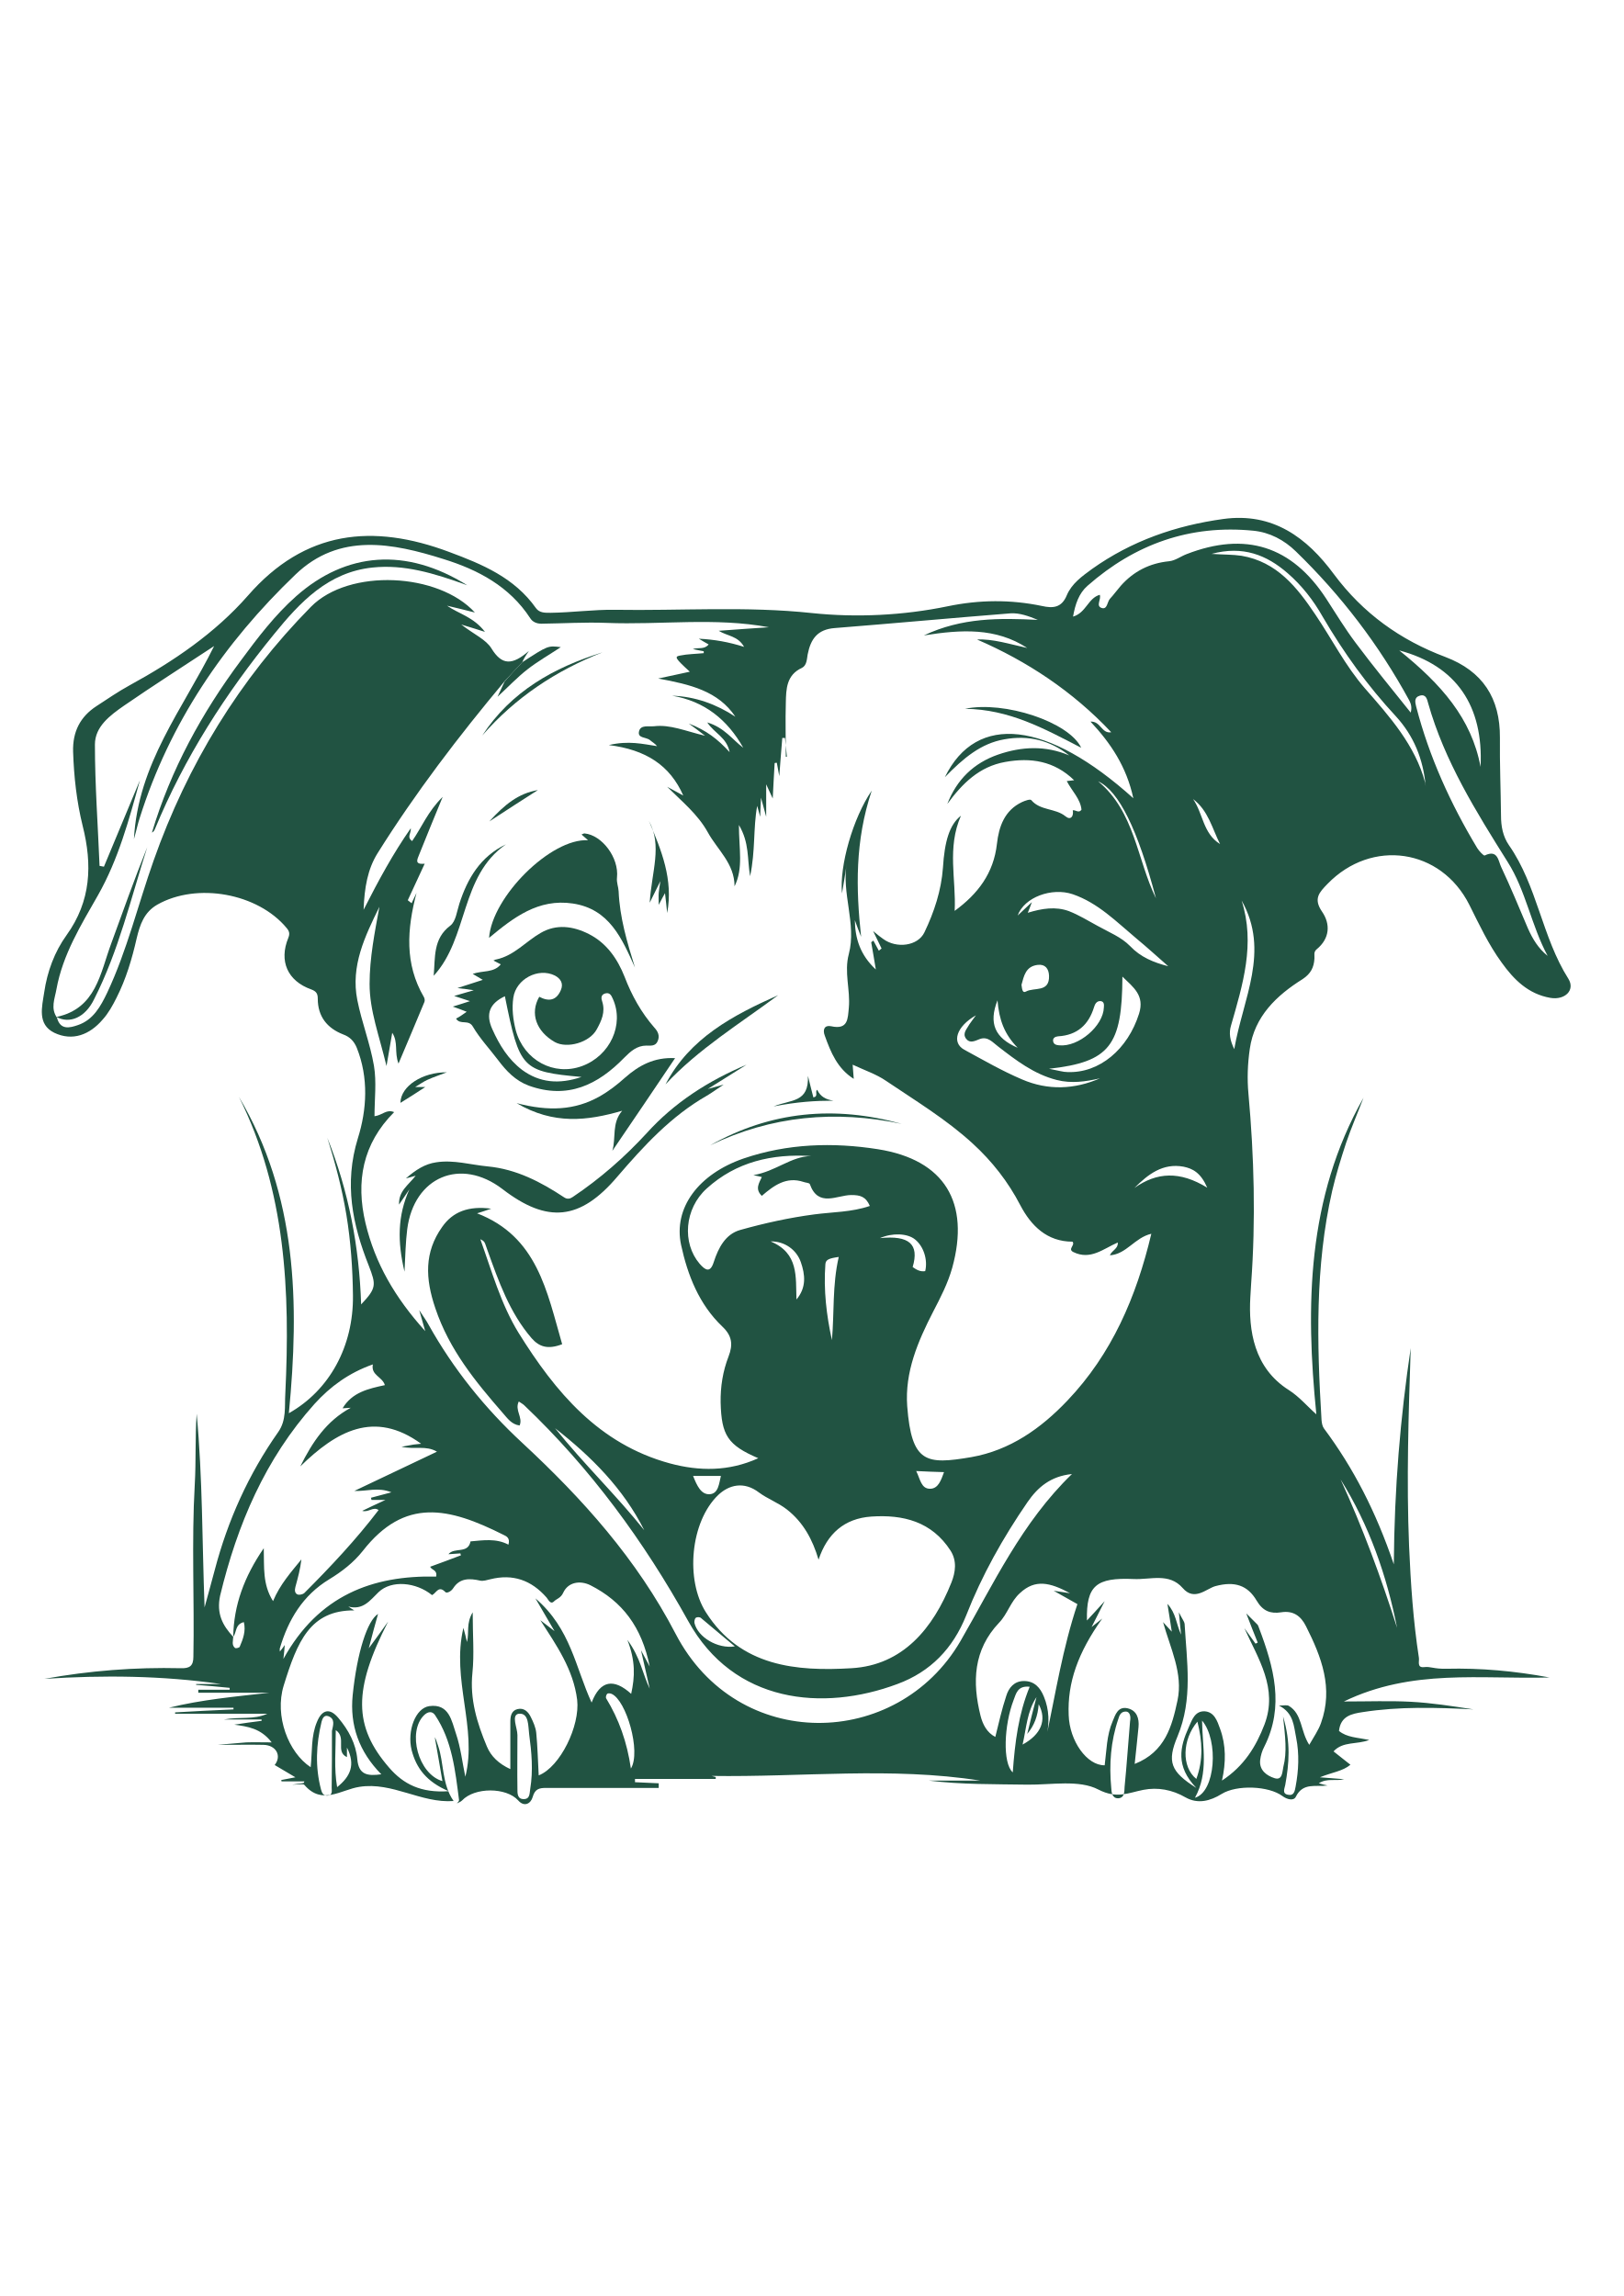
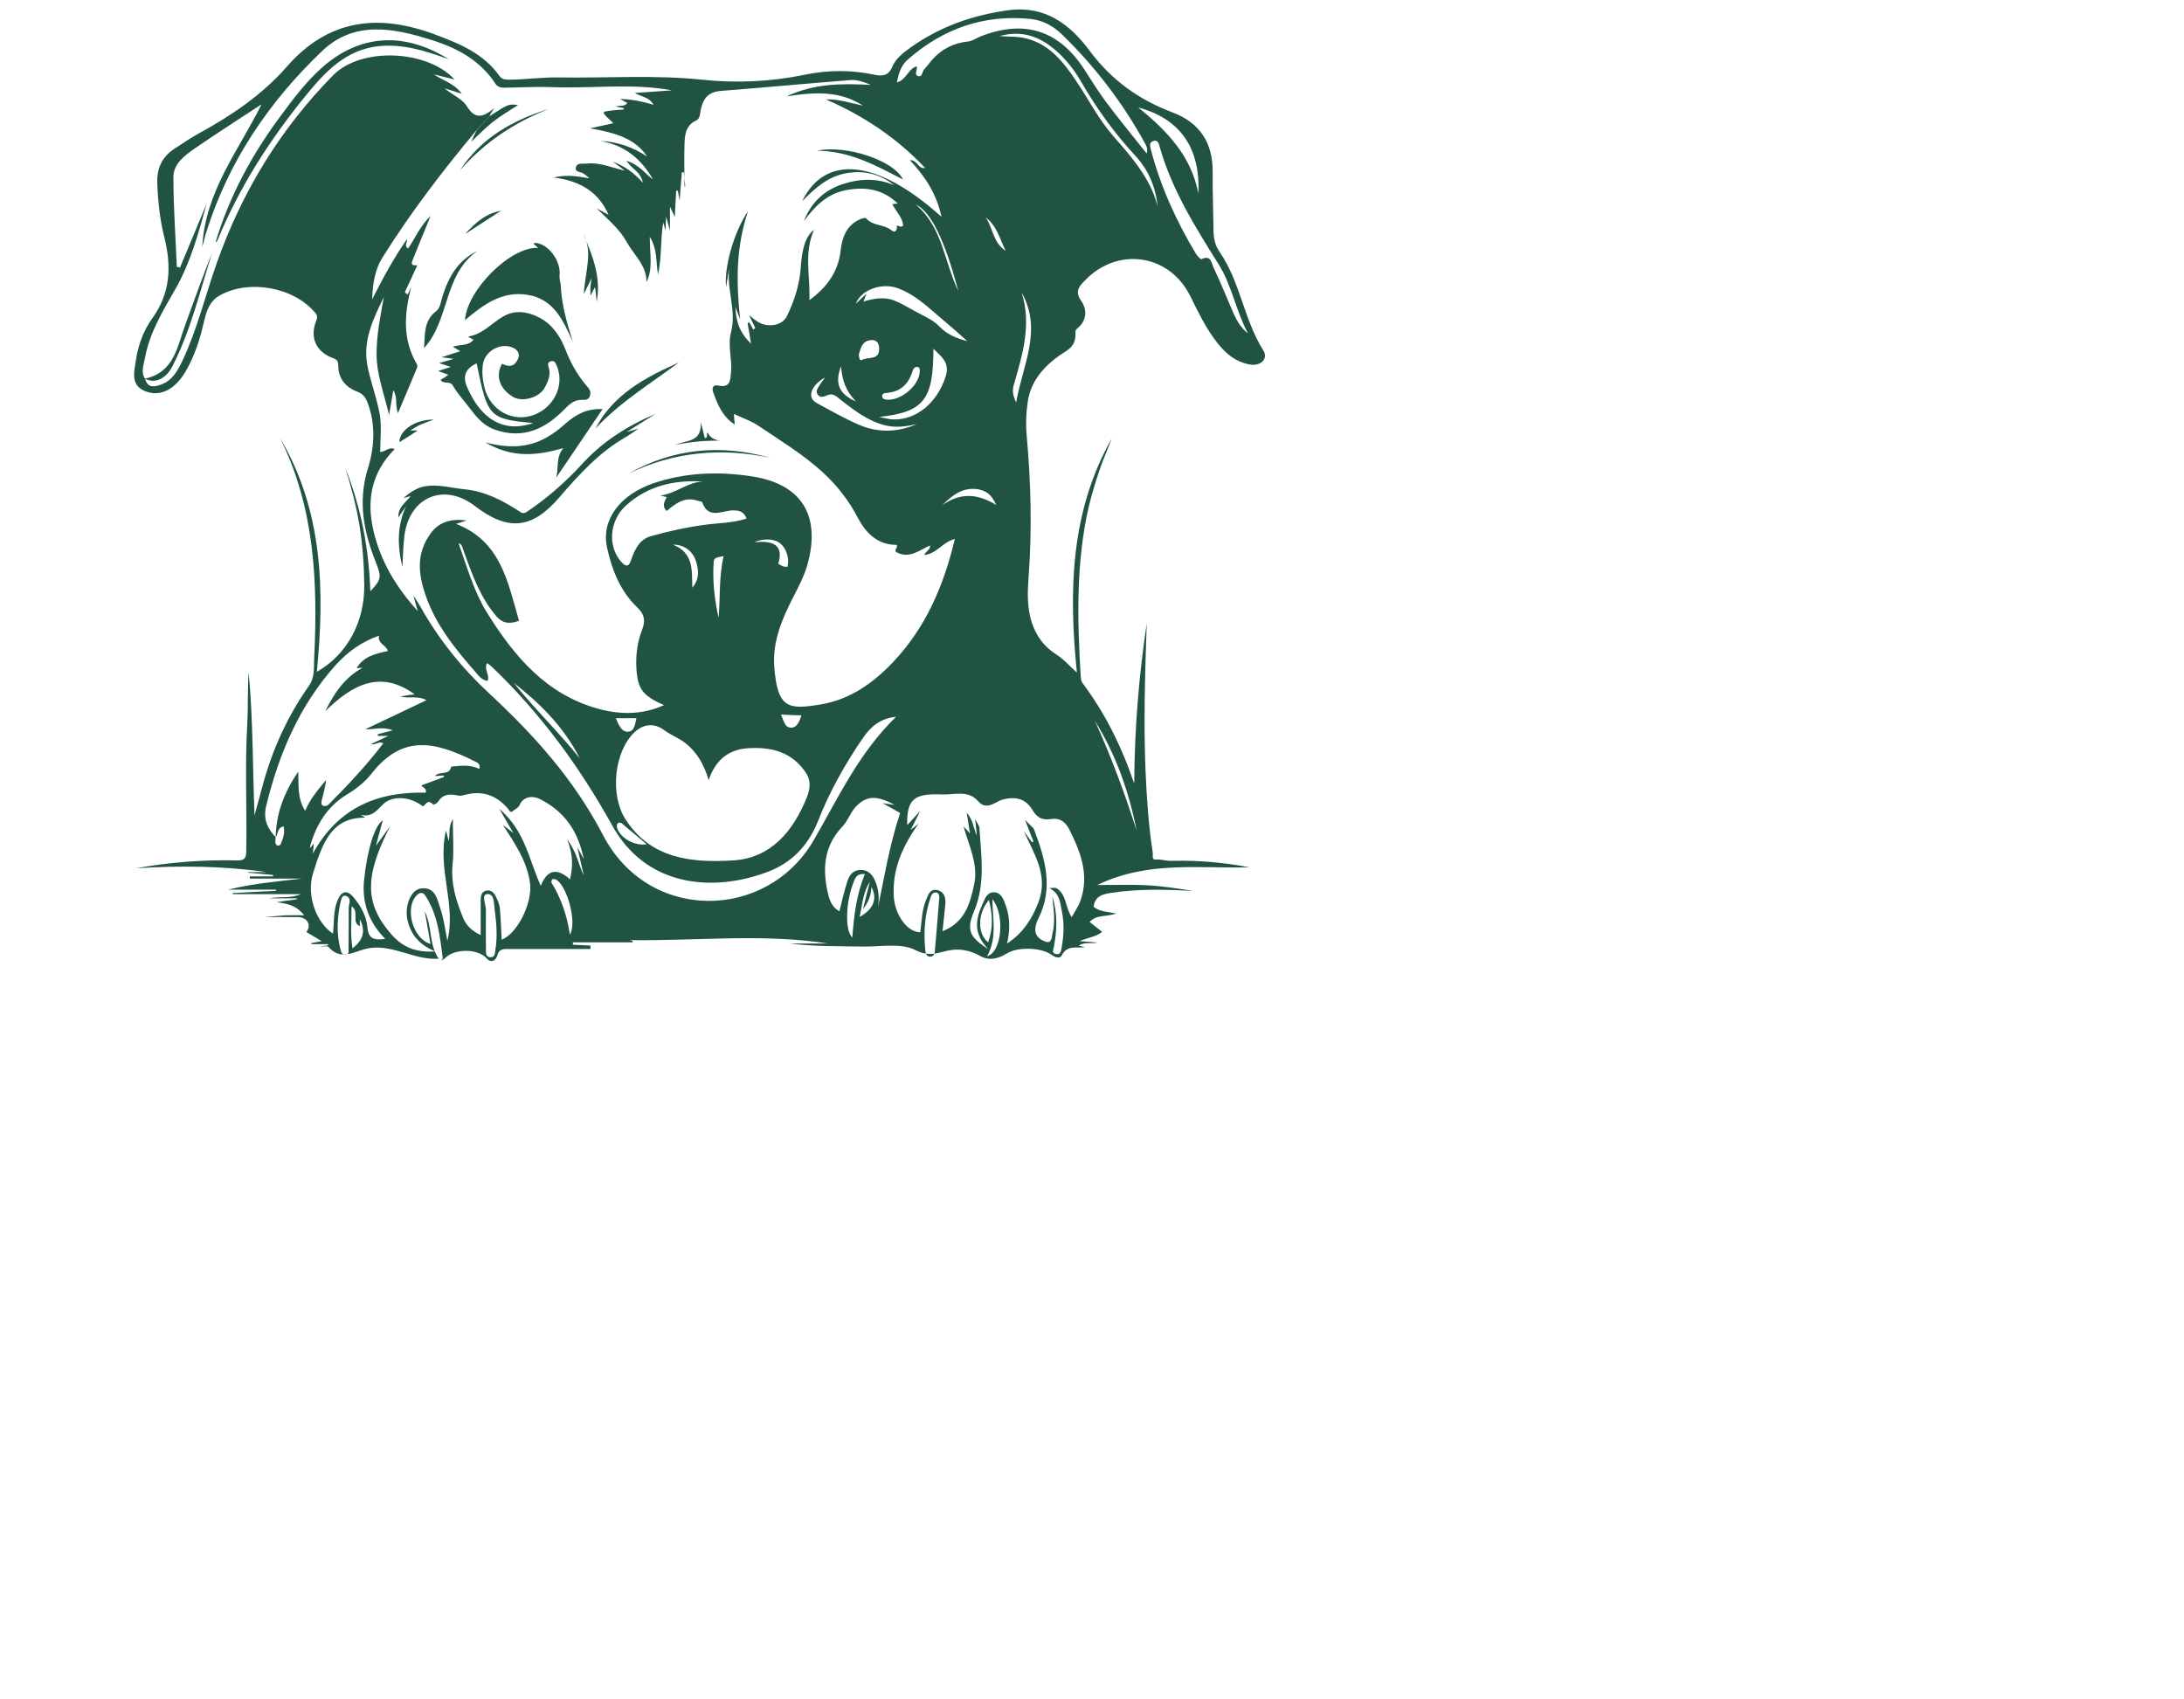
- <svg xmlns="http://www.w3.org/2000/svg" version="1.1" id="Layer_1" x="0px" y="0px" viewBox="0 0 595.3 841.9" style="enable-background:new 0 0 595.3 841.9; fill: #215342;" xml:space="preserve">
+ <svg xmlns="http://www.w3.org/2000/svg" version="1.1" id="Layer_1" x="0px" y="0px" viewBox="0 0 595.3 841.9" style="enable-background:new 0 0 595.3 841.9; fill: #215342;" xml:space="preserve" height="350" width="450" transform="translate(-80, -77)">
  <g>
    <path d="M166.3,660.4c-11.9,0.9-22.4-7.1-34.5-5.2c-6.7,1-13.7,6.9-20.2-0.7c-0.4-0.5-2-0.1-4.5-0.1c2.3-0.3,3.3-0.5,4.2-0.6   c0.1,0,0.1-0.2,0.3-0.6l-8.4,0c0-0.3,0-0.2-0.1-0.5c1.5-0.3,3-0.6,5.2-1c-2.9-1.7-5.3-3.1-7.6-4.5c2.7-3.4,0.5-7.3-4.1-7.4   c-4.9-0.1-9.8,0-16.8,0c4.9-0.4,7.7-0.7,10.5-0.9c2.8-0.1,5.7,0,9.3,0c-4-5.2-8.8-5.8-13.7-6.5c3.3-0.5,6.6-1,10-1.4   c0-0.3,0-0.2,0-0.5H82.1c6.2-1.1,10.7,0.2,15.9-2.1H64.2c0-0.4,0-0.2,0-0.5c7.1-0.4,14.2-0.8,21.4-1.1c0-0.4,0-0.2,0-0.6H61.9   c12.1-3,24.4-4.1,36.8-5.5H72.7l0-1.1h11.5c0-0.4,0-0.3,0-0.7c-4.1-0.4-8.2-0.8-12.3-1.1c0-0.1,0-0.2,0-0.3c3,0,6,0,9.1,0   c-21.5-3.1-43.1-3.3-64.7-1.9c16.5-3,33.2-4.3,50-3.9c3.2,0.1,4.6-0.8,4.6-4.2c0.4-21-0.7-42.1,0.5-63.1c0.5-8.7,0.1-17.4,0.7-26   c2.2,23.6,2,47.2,2.9,71c1.2-4.5,2.5-9,3.7-13.6c4.8-18.3,12.4-35.2,23.3-50.7c3.1-4.4,2.3-9.4,2.6-14.1   c1.8-37.4,0.2-74.4-17-108.8c21.4,36.2,22.2,75.7,18.3,116c14.9-8.4,23.7-24.5,23.5-43.1c-0.1-9.9-0.8-19.8-2.4-29.6   c-1.6-9.7-4.1-19.1-7-28.3c7.8,19.5,11.7,39.8,12.4,61.1c5.7-6,5.5-7.2,2.8-14.2c-6-15.1-9.1-30.1-4-46.7c3.3-10.5,4-22.2-0.4-33.2   c-1-2.4-2.5-4-5-4.9c-5.9-2.3-9.3-6.6-9.3-13.1c0-1.8-0.5-2.7-2.4-3.4c-8.7-3.1-11.9-10.4-8.4-18.9c0.6-1.5,0.4-2.4-0.6-3.6   c-10.6-12.8-32.9-16.8-47.4-8.6c-4.9,2.8-6.4,7.4-7.6,12.4c-1.7,7.5-3.9,14.9-7.4,21.8c-1.4,2.8-3,5.7-5.1,8   c-4.7,5.5-11,8-17.7,4.8c-6.3-3.1-4.5-9.5-3.7-14.8c1.1-7.6,3.8-14.9,8.2-21c9-12.5,9.5-25.8,5.9-40.1c-2.2-8.9-3.2-18-3.5-27.2   c-0.2-7.3,2.6-12.8,8.6-16.7c4-2.6,7.9-5.3,12.1-7.6c16.1-8.8,31.3-19.1,43.4-32.9c20.9-24,45.8-26.5,73.8-16   c12.1,4.5,23.9,9.4,31.8,20.6c1.3,1.8,3.4,1.7,5.4,1.7c7.8-0.1,15.7-1.2,23.4-1.1c24.1,0.4,48.1-1.4,72.4,1.2   c16.2,1.7,33.4,0.9,49.8-2.5c11.6-2.4,23-2.5,34.5-0.1c4,0.9,7.2,0.7,9.1-3.9c1.8-4.3,5.6-7,9.3-9.7c14.5-10.3,30.7-15.9,48.1-18.3   c18.2-2.5,30.7,6.9,40.5,20.2c10.7,14.4,24.4,24.2,40.9,30.4c13.7,5.2,20.1,15.1,20,29.6c-0.1,9.5,0.3,19.1,0.4,28.6   c0,3.9,0.7,7.6,2.9,10.8c10.4,14.9,12.1,33.7,21.8,49c2.6,4.2-1.3,7.9-6.6,7c-8.1-1.4-13.4-6.7-17.9-13   c-4.8-6.6-8.2-13.9-11.8-21.1c-10.4-20.7-35.8-24.4-52-7.7c-3,3.1-5.3,5.4-2,10.2c3.1,4.5,2.9,9.8-2,13.8c-1.2,1-0.7,2.2-0.8,3.4   c-0.2,3.2-1.3,5.5-4.3,7.5c-9.6,6-17.7,13.7-19.4,25.6c-0.8,5.5-1,11-0.5,16.4c2.1,23.1,2.7,46.4,1,69.6c-0.1,1.6-0.2,3.3-0.3,5   c-0.7,12.2,1.3,26,14.1,34.1c3.8,2.4,6.9,6.1,10.1,8.9c-4-39.6-3.5-79.4,17.3-116.1c-2.1,5.5-4.5,11-6.4,16.6   c-1.9,5.8-3.7,11.6-5.1,17.6c-6.3,27.7-5.6,55.8-3.9,84c0.1,1.1,0.3,2.3,0.9,3.1c10.8,14.5,19,30.4,25.6,49.8   c0.2-28.2,2.4-53.8,6.2-79.3c-0.8,24.2-1.6,48.4-0.6,72.7c0.6,13.7,1.5,27.3,3.6,40.9c0.2,1.3-0.8,3.7,1.9,3.4   c2.5-0.3,3.4,0.7,8.2,0.6c12.5-0.3,24.9,0.8,37.8,3.2c-25.3,0.7-50.4-3.3-75.4,8.8c9.1,0,16.8-0.3,24.4,0.1   c7.7,0.4,15.4,1.6,23.1,2.8c-13.6-0.7-27.2-1.1-40.6,1c-4,0.6-8.1,1.4-8.7,6.9c2.9,2.4,6.7,2.4,11.1,3.3c-4.6,1.8-9.6,0.4-13.1,4.2   c2.2,1.7,4.1,3.3,6.2,4.9c-2.9,2.4-6.5,2.7-11.2,4.6c3.9,0.3,6.2,0.5,8.9,0.7c-3.1,0.8-6.2-0.5-9.3,1.5c1.3,0.4,2.2,0.6,3.2,0.8   c-4.2,0.6-9-1.2-11.6,4.1c-0.8,1.7-3.3,1-4.9-0.2c-5.1-3.8-16.8-4.2-22.3-0.8c-4.2,2.6-8.7,3.8-13.2,1.3c-5-2.9-10.3-3.8-15.5-2.8   c-5.6,1.1-9.7,3.4-16.5-0.1c-7.1-3.7-17.2-1.7-26-1.8c-12.1-0.2-24.2,0-36.3-1.5c6.4,0,12.8,0,18.9,0c-32.5-5.1-65.4-1.2-98.4-1.7   c0.5,0.1,1,0.3,1.5,0.4c0,0.2,0,0.5,0,0.7c-9.9,0-19.7,0-29.6,0c0,0.4,0,0.8,0,1.2l8.7,0.4l0,1.7c-13.8,0-27.6,0-41.4,0   c-2.4,0-4,0.4-4.8,3.3c-0.7,2.5-3.1,3.8-5.3,1.3c-4.4-4.9-16-4.9-20.6,0c-0.5,0.5-1.2,0.7-1.9,1.1c0.3-0.4,0.8-0.8,0.8-1.2   c-1.4-10.8-2.5-21.8-8.8-31.2c-1.1-1.6-2.7-1.3-4.1,0.1c-6.1,6.1-2.1,21.5,6.8,24.1c-0.9-5.5-1.9-10.8-2.8-16.1   c0.6,1,0.8,2.1,1.2,3.1C162.8,646.3,161.9,654.1,166.3,660.4z M85.5,600.2c0,1.4-0.7,3,0.7,4.1c0.3,0.2,1.6-0.1,1.7-0.5   c1.2-2.8,2.3-5.7,1.5-9C86.1,595.6,86.8,598.6,85.5,600.2c0.2-11.6,4-22,11.2-32.5c0.2,7-0.5,13.2,3.4,19.4   c2.6-6.2,6.6-10.6,10.4-15.3c-0.4,3.5-1.3,6.8-2.2,10.1c-0.3,1.1-0.3,2.4,0.9,2.8c0.6,0.2,1.8-0.1,2.3-0.5   c9.6-9.6,19-19.6,27.3-30.5c-2-1.4-3.7,1-6,0.3c2.7-1.3,5-2.4,8.5-4c-2.5,0-3.8,0-5.1,0c-0.1-0.3-0.1-0.5-0.2-0.8   c2.2-0.6,4.5-1.2,7.5-2c-5-2-9.1-0.3-13.6-0.5c10-4.7,19.9-9.5,30.3-14.4c-4.1-2.4-8.1-0.7-13-1.8c2.3-0.4,3.3-0.6,4.4-0.8   c1.1-0.1,2.1-0.2,2.8-0.3c-17.2-12.5-31.1-4.6-44.3,8.3c4.4-8.9,9.6-16.7,18.5-21.5c-1,0.1-2,0.1-3,0.2c3.5-5.9,9.5-7.2,15.5-8.5   c-0.9-3.1-5.2-3.6-4.4-7.6c-8.8,3.1-15.6,8.1-21.4,14.5c-18.1,20.2-28.3,44.2-34.6,70.3C79.3,591.7,81.6,596,85.5,600.2z    M191.5,242.8c-2.2,2.3-4.3,4.7-6.5,7c-16.8,20.1-32.7,40.9-46.6,63.1c-3.6,5.8-4.8,12.5-5.1,20.7c5.6-11,10.8-20.6,17.3-29.9   c0.2,1.9-1.6,3.2,0.5,4.7c3.5-5,5.7-10.8,11.2-16.2c-3.3,8-6,14.6-8.6,21.1c-0.7,1.8-1.9,3.8,2,3.4c-2.2,4.8-4.2,9.1-6.2,13.4   c0.5,0.4,0.9,0.7,1.4,1.1c0.6-1.3,1.2-2.5,1.8-3.8c-3.5,13.4-4.4,26,2.7,38.2c0.3,0.5,0.4,1.3,0.2,1.8c-3,7.3-6.1,14.5-9.5,22.6   c-1.6-4.2,0-7.8-2.3-11.3c-0.7,3.9-1.2,7.1-2.1,12.2c-2.7-11.3-6.2-20.3-6.2-30.1c0-9.6,1.9-19,3.6-28.3   c-5.3,10.8-10.6,21.7-8.1,34.2c1.6,8.1,4.7,15.9,6.1,24.1c1,6,0.2,12.2,0.2,18.5c3-0.4,4.4-2.7,7.2-1.5   c-11.6,11.6-14.1,25.5-10.5,40.7c3.5,14.7,10.8,27.3,21.9,39.6c-0.8-2.9-1.2-4.3-2.2-7.7c1.9,2.9,2.7,4,3.4,5.3   c9.1,16.3,20.7,30.7,34.3,43.3c22.2,20.6,42,42.6,56.3,70.1c22.7,43.7,81.2,42.5,104.4,2.7c12.2-21.1,22.5-43.5,40.9-61.3   c-7.8,0.8-12.5,4.8-16.3,10.3c-9,13.1-16.7,26.8-22.5,41.6c-4.8,12-13,20.6-25.2,25.1c-27.3,10.2-60,7.1-76.7-23.1   c-16.2-29.2-35.8-56-60.1-79.1c-0.5-0.5-1.3-0.9-2-1.4c-1.6,3.2,1.6,5.8,0.3,8.8c-3-0.4-4.5-2.7-6.1-4.5   c-10.1-11.6-19.7-23.3-24.8-38.5c-3.7-10.9-4.1-20.5,2.5-29.8c3.9-5.6,9.7-7.8,18-6.7c-2.8,1-4.3,1.4-5.2,1.7   c22.1,8.5,25.6,28.6,31.2,48c-5.2,2-8.4,1-11.2-2.2c-8.1-9.4-12.1-20.9-16.2-32.3c-1.1-3-0.8-3.1-2.6-4c4.2,11.7,7.5,23.7,14,34.3   c13.5,21.7,29.4,40.8,55.5,47.9c10.8,2.9,21.6,3,32.4-1.9c-11.2-4.8-13.5-8.4-13.8-20.4c-0.1-5.8,0.8-11.5,2.9-16.9   c1.7-4.4,1.3-7.6-2.3-11c-8.5-8.1-12.7-18.8-15.1-29.9c-2.9-13.6,6.4-26,22.9-31.7c16.1-5.5,32.8-6,49.3-3.4   c24.5,3.9,33.8,19.6,27.2,43.5c-1.6,5.7-4.3,10.9-7,16.1c-5.6,10.9-10.4,22.1-9.5,34.6c1.6,21,7,21.5,23.5,18.7   c14.2-2.5,25.5-10.5,35.2-20.7c16.3-17.1,25.3-38,30.8-61.2c-6.1,1.4-9.1,7.5-15.2,7.9c0.8-1.9,3.1-2.4,2.9-4.7   c-5.3,2.3-10,6.6-16.3,3.5c-2.2-1.1,0.8-2.5-0.3-3.8c-9.4,0-15.2-5.9-19.1-13.3c-4.5-8.7-10.4-16.2-17.5-22.7   c-9.7-8.9-21-15.7-31.8-23c-3.5-2.4-7.7-3.8-12.2-5.9c0.2,2.6,0.3,3.8,0.4,5.2c-6-3.8-8.4-9.7-10.6-15.8c-0.9-2.3-0.1-4,2.3-3.5   c6.3,1.4,6.1-2.8,6.5-6.8c0.6-6.5-1.8-13,0-19.7c2.9-11.1-2.8-22.3-0.7-33.5c-0.5,3.3-1,6.6-1.8,11.3c-1-10.1,4-27.6,10.9-37.7   c-6.2,18.6-5.8,36-3.9,53.6c-0.8-2-1.6-4.1-2.3-6.1c0.1,6.8,2,12.8,7.7,18.1c-0.6-3.9-1.2-6.9-1.7-10c0.3-0.2,0.5-0.4,0.8-0.6   c0.7,1.2,1.3,2.5,2,3.7c0.3-0.3,0.7-0.5,1-0.8c-0.9-1.8-1.7-3.6-3.1-6.4c1.8,1.5,2.7,2.2,3.7,2.9c4.9,3.6,12.7,2.6,15.1-2.4   c3.6-7.5,6.2-15.4,6.8-23.7c0.6-9.7,2.4-15.8,6.6-19.1c-5.2,11.9-1.7,23.4-2.3,34.9c8.5-6.2,14.3-13.8,15.5-24.6   c0.7-6.3,2.8-12.3,9.2-15.3c1.1-0.5,3-1.2,3.4-0.7c3.3,3.9,8.8,2.9,12.5,5.9c1.9,1.6,3.1,0.1,2.7-2.2c1.2-0.1,2.2,1.2,3.2-0.2   c-0.4-4-3.5-6.8-5.4-10.5c1-0.1,1.7-0.2,2.7-0.3c-7.3-7.1-15.9-8.4-25.3-6.7c-9.5,1.7-15.7,7.9-21.2,15.4c3.5-9,9.7-15,18.6-18.1   c8.7-3,17.4-3.4,26.1,0.3c-7.1-5.6-15-7.5-23.8-5.9c-8.6,1.5-15,6.9-21.8,13.9c11.6-23.8,37.7-20.6,69.1,7.7   c-2.5-11.6-8.3-20.2-15.7-28.1c3.8-0.2,4,4.5,7.6,3.9c-14.1-15-30.9-26.1-49.2-34c5.8-0.3,12,1.7,18.4,3.1   c-11.5-7.5-24.1-6.8-37.9-4.6c14-6.6,27.8-6.4,41.8-5.7c-3.4-1.4-6.7-2.6-10-2.4c-21.5,1.7-43,3.7-64.5,5.4   c-6.4,0.5-8.8,4.1-9.9,9.7c-0.3,1.7-0.3,4-2.1,4.9c-5.7,2.6-5.8,7.8-5.9,12.8c-0.2,6.6,0,13.2,0,19.8c0.1,0,0.3,0,0.4,0   c-0.2-2.3-0.5-4.6-0.7-6.9c-0.3,0-0.7,0-1,0c-0.4,4.5-0.7,9-1.1,14c-0.4-2-0.6-3.4-0.9-4.9c-0.3,0-0.5,0-0.8,0.1   c-0.2,4.1-0.5,8.1-0.7,13c-0.9-1.9-1.3-2.8-2.4-5.2c0,4.6,0,7.6,0,11.9c-0.7-2.5-1-3.8-1.9-7c-0.2,3.5-0.2,4.9-0.3,7   c-0.5-1.7-0.8-2.9-1.1-4c-1.5,8.2-0.6,16.4-2.6,25.8c-1.1-6.5-0.2-12.2-4.1-18.8c0,8.8,1.7,15.8-1.6,22.5c0-8.4-6.3-13.4-9.8-19.8   c-3.7-6.7-9.6-11.4-14.9-16.7c2,1.1,3.9,2.1,5.9,3.2c-4.9-11.1-13.7-16.8-27.3-18.5c7.3-1.7,12.4-0.4,17.7,0.4   c-0.8-1-1.8-1.5-2.6-2.2c-1.4-1.2-4.7-0.6-4-3.3c0.6-2.4,3.5-1.6,5.5-1.8c5.9-0.7,11.3,1.7,18.7,3.5c-2.6-2-3.6-2.8-6-4.5   c6.5,2.5,10.6,5.7,15,10.5c-1.1-5.5-5.5-6.8-8.2-10.9c6.3,1.9,9.2,6.3,13.2,9.3c-5.8-10.3-14.2-17.1-26.1-19.1   c8.5,0.3,16.2,3.1,23.2,7.7c-6.3-9.4-16.4-11.8-28.3-14c5-1.1,8.1-1.7,11.6-2.5c-5.5-5-5.6-5.5-3.7-5.9c2.9-0.6,5.9-0.6,8.8-0.9   c0-0.2,0-0.5,0-0.7c-1.3-0.2-2.5-0.5-4-0.8c2-0.7,4.2,0.3,5.8-1.7c-1.2-0.7-2.2-1.2-3.6-2.1c5.8,0.3,10.9,1.2,16.6,3   c-2.3-4.1-6.1-3.9-9.3-5.9c6.5-0.5,12.4-0.9,18.4-1.3c-19.8-3.7-39.7-0.8-59.6-1.6c-7.9-0.3-15.9,0.2-23.8,0.3   c-1.7,0-3.2-0.6-4.1-2c-7.6-11.7-19.2-17.8-31.8-21.7c-18.7-5.9-38.2-9.8-54.3,5.7c-26.2,25.1-46.1,54.4-57.1,89.3   c-0.7,2.1-1.1,4.2-2.1,7.7c1.5-27.7,17.9-47.6,29.4-70.8c-11.7,7.7-22.5,14.6-33.1,21.9c-5,3.5-10.6,7.6-10.6,14.2   c0,14.8,1.1,29.7,1.7,44.5c0.5,0.1,1.1,0.2,1.6,0.3c4.4-10.6,8.8-21.1,13.2-31.7c-4,14.5-7.9,29-15.4,42.2   c-6.2,10.9-12.9,21.7-15.2,34.4c-0.6,3.5-2.3,7.1,0.3,10.6l-0.1-0.1c1.2,4.6,4.7,3.7,7.6,2.7c5.7-1.9,8.4-6.9,10.8-11.9   c7.3-15.5,11.3-32.3,17-48.4c12.4-35.2,31.5-66.5,57.7-93.1c14-14.2,46.8-12.5,60.1,2.1c-3.5-0.9-6.8-1.7-10.2-2.5   c4.3,3,9.7,4.1,13.9,9.6c-3.2-1-5-1.6-8.7-2.7c4.8,3.7,9.1,5.5,11.1,8.8c3.8,6.2,7.6,6.2,13.7,0.9   C192.4,240.9,191.9,241.8,191.5,242.8z M238.2,611.1c-2.9-14.6-10.1-23.9-21.7-29.8c-3.8-1.9-8.2-1.2-10,2.7   c-0.9,2-2.4,2.2-3.4,3.2c-1.3,1.3-2.1-0.7-2.7-1.4c-5.6-6.4-12.4-8.8-20.7-6.7c-1.2,0.3-2.5,0.7-3.6,0.5c-3.9-0.9-7.5-1-9.9,2.7   c-0.8,1.3-2.4,2-2.9,1.5c-2.5-2.6-3.3,0.3-4.9,1.1c-5.9-4.8-14.9-5.6-19.6-1.1c-3.2,3.1-5.7,6.7-11.1,5.3c0.7,0.5,1.4,0.9,2.2,1.4   c-16.2-0.1-20.9,11.4-25.9,27.6c-3.4,11.1,1.7,24.5,9.9,29.9c0.6-5.7,0.1-11.4,2.3-16.6c1.8-4.5,4.7-5.3,7.9-1.4   c3.7,4.4,6.4,9.4,6.9,15.1c0.5,5.7,3.7,6.2,8.8,5.5c-8.2-8.3-11.6-18-10.5-29c1.6-15.7,5.4-27.4,9.3-29.8c-1.1,3.8-2,7.3-3.4,12.6   c3.1-4.2,5.1-7,7.1-9.8c-12.8,24.9-12.8,38.4,0.4,53.6c5.2,6,11.6,9.3,21.8,8.6c-8.2-3.5-11.9-8.5-13.6-15.1   c-1.7-7,1.4-15.4,6.5-16.1c7.3-1,8.2,5.5,9.8,10.2c1.7,5,2.3,10.5,3.4,15.7c4.5-17.9-5.2-35.6-0.7-54.6c0.6,2.2,0.9,3.4,1.3,5.2   c0.9-3.6-0.4-6.7,2.1-10.9c0,8.5,0.6,15.4-0.1,22.2c-1,9.7,1.7,18.4,5.3,27c1.5,3.6,4.3,6.3,8.6,8.3c0-6.1,0-11.7,0-17.3   c0-2,0.3-4.1,2.6-4.7c2.4-0.6,4,1,4.9,2.9c0.9,1.8,1.8,3.8,2,5.8c0.5,5.1,0.6,10.3,0.9,15.6c7.9-3.1,15.2-18.2,14.1-27.7   c-1.4-11.2-7.6-20-13.5-29.2c1.3,1,2.5,1.9,5.2,4c-2.5-4.3-4.2-7.2-7-12c13,11.1,14.7,25.5,20.6,38.2c3.2-8.3,8.2-8.9,14.5-3.2   c1.4-6.3,1.6-12.1-1.4-19.8c4.9,6.6,5.6,12.6,8.2,17.9c-0.9-4.1-1.9-8.3-3.2-14.1C236.3,607.5,236.8,608.5,238.2,611.1z    M438.6,655.6c-7.7-8-6-15.1-2.8-22.2c1.2-2.7,2.2-6,5.8-5.9c3.6,0.2,4.7,3.6,5.7,6.4c2.2,6,2.2,12.3,0.7,19   c8.1-5.3,12.5-12.5,15.6-20.6c5-13.3-2.3-24-7.4-35.3c1.4,1.9,2.7,3.8,4.1,5.7c0.3-0.1,0.5-0.3,0.8-0.4c-1.3-3.2-2.6-6.5-4.2-10.7   c1.9,1.9,3,3,4.1,4.1c0.3,0.3,0.4,0.9,0.6,1.3c5.4,14.3,9.4,28.6,1.9,43.5c-0.8,1.5-1.3,3.2-1.5,4.9c-0.4,3.7,2.4,5.7,5.2,6.6   c3,1,2.9-2.3,3.3-4.1c1.4-5.5,0.7-11-0.1-18.5c2.9,9.6,2.2,17.3,0.8,25.1c-0.2,1.2-1.3,3.2,1,3.6c2.3,0.5,2.5-1.5,2.8-3   c1.1-5.9,1.4-11.9,0.2-17.9c-0.9-4.2-0.8-9-6.3-11.8c1.8,0,2.9-0.3,3.6,0.1c5,3,4.2,9.2,7.5,14.3c1.7-3,3.4-5.4,4.3-8   c4.6-12.8,0.2-24.2-5.5-35.5c-1.9-3.8-4.7-5.8-9.1-5.1c-3.9,0.6-6.7-0.4-9-4.3c-3.3-5.6-8-7.2-15.1-5.3c-3.3,0.9-7.7,5.7-12,0.7   c-5-5.7-11.8-3-18-3.3c-13.7-0.6-17.4,2.4-17.1,15.2c1.8-1.9,3.5-3.8,6.5-7.1c-1.9,3.8-3,6-4.8,9.5c2.1-1.7,2.9-2.3,3.9-3.1   c-8.9,12.5-12.8,23.5-12.3,35.4c0.3,9.5,6.7,18.5,13.2,18.4c0.7-5.4,0.7-11,2.9-16.1c1-2.4,1.9-5.6,5.5-4.8c3.4,0.8,4.3,3.7,4,6.9   c-0.4,4.3-0.9,8.6-1.4,13.5c11.2-4.4,13.7-13.9,15.7-23.3c2.1-9.9-2.6-19-5.3-28.7c1.1,1.2,1.7,1.9,3.2,3.5   c-0.6-3.8-1-6.6-1.6-10.2c3.2,3.5,3.2,7.3,5,11.3c-0.3-2.7-0.4-4.4-0.8-8.2c1.3,2.6,2,3.4,2.1,4.2c0.8,13.8,3.1,27.7-2.6,41.3   C427.8,646,429.1,649.6,438.6,655.6z M300.1,571.9c-2.2-7.4-5.6-13.7-11.6-18.4c-3.2-2.5-7.1-3.9-10.2-6.2   c-5.6-4.3-11.1-2.8-15,0.9c-10.2,9.8-12.1,31.1-4.5,43c12.7,20,33.3,21.7,53.4,20.5c18.8-1.1,29.9-14.6,36.6-31.4   c1.5-3.8,2.1-7.9-0.3-11.7c-6.9-10.7-17.4-13.3-29.1-12.5C309.6,556.8,303.3,562.3,300.1,571.9z M392.3,584.2   c-7.4-4-12.8-5.2-18.3-0.1c-3.5,3.1-4.6,7.7-7.7,10.9c-9.5,10-9.9,21.8-6.8,34.2c0.8,3.1,2.3,6.1,5.4,7.7c1.3-5.2,2.4-10.2,4-15   c0.9-3,2.9-5.5,6.5-5.5c3.9,0,6,2.5,7.3,5.7c2,4.8,2.1,9.8,0.9,14.9c3.4-16.2,6-32.6,11.4-48.8c-2.5-1.4-5-2.8-8.7-4.9   C388.5,583.6,389.4,583.8,392.3,584.2z M186.4,566.4c0.7-2.4-0.7-3.1-1.8-3.6c-20.1-10.1-36.2-13.8-51.6,5.9   c-3.4,4.3-7.7,7.6-12.3,10.4c-9.7,5.9-15,14.8-18.1,25.3c-0.1,0.3,0,0.6,0,1.2c0.6-0.7,1-1.3,1.8-2.4c-0.1,1.5-0.2,2.3-0.5,5.1   c12.9-23.3,32.6-30.7,56-30.2c0.5-2.5-1.6-2.3-2.2-3.6c3.9-1.4,7.6-2.8,11.3-4.2c-0.1-0.2-0.2-0.5-0.2-0.7   c-1.4,0.1-2.8,0.2-4.4,0.3c2.2-2.7,7.2,0,8.1-4.7C177.1,564.8,181.9,564,186.4,566.4z M297.4,423.9c-14.3-0.9-27.5,2.1-38.3,11.9   c-8.2,7.4-9.1,20-2.6,27.6c2.1,2.4,3.9,3.5,5.2-0.7c1.7-5.2,4.3-10.2,9.7-11.7c8.9-2.5,18-4.5,27.1-5.7c6.8-0.9,13.7-0.8,20.4-3.1   c-1.5-3.5-3.6-4-6.8-4c-5.2,0-12.1,4.7-15.2-4c-0.2-0.5-1.5-0.5-2.3-0.8c-6.3-2.1-10.9,1.3-15.3,5.1c-2.6-2.5-1-4.7,0-6.9   c-0.7-0.2-1.3-0.3-3.1-0.7C284.5,429.5,290,424,297.4,423.9z M403.2,218.1c0.6,1.7-1.5,4,0.6,4.8c2.2,0.8,2.1-2.2,3.1-3.3   c1.4-1.5,2.6-3.2,4-4.8c4.7-5.3,10.6-8.3,17.7-9c2.2-0.2,4.3-1.8,6.4-2.6c21.6-8.4,38.6-3,51.2,16.3c3.5,5.4,6.9,11,10.8,16.2   c6.5,8.7,13.4,17.1,20.2,25.6c0.5-1.9,0.1-3.2-0.5-4.4c-11.1-20.4-25-38.6-41.6-54.7c-4.3-4.2-9.6-7-15.6-7.6   c-23.2-2.3-43.4,4.9-60.8,20.2c-3.2,2.8-4.5,6.8-5.3,11.3C398.2,224.7,398.9,219.3,403.2,218.1z M567.4,350.5   c-6-11.1-8-24-14.7-34.5c-11.6-18.5-23.1-36.9-29.1-58.1c-0.4-1.5-0.8-3.5-3.1-2.8c-2.1,0.6-1.7,2.4-1.3,4   c4.8,18.5,12.6,35.6,22.4,51.9c0.7,1.1,2.3,2.8,2.7,2.7c4.9-2.4,5,2.1,6.1,4.3c3.5,7.4,6.6,15,9.8,22.5   C561.9,344.3,564,347.8,567.4,350.5z M428.3,354.3c-3.9-3.4-7.7-6.9-11.7-10.2c-7.3-6.1-14-13-23.3-16.2   c-7.7-2.6-17.8,1.1-20.2,7.8c1.7-1.6,3.1-2.9,5.2-4.9c-0.7,1.9-1.1,3-1.5,3.9c5.2-1.6,10.2-2.4,15.1-0.6c3.6,1.4,7,3.5,10.5,5.4   c4.1,2.3,8.7,4.1,11.9,7.4C418.2,351,422.9,352.9,428.3,354.3z M357.8,372.3c-7.2,4.1-9,10-4.3,12.6c7,3.8,13.9,7.8,21.2,10.9   c9.5,4.1,19.2,3.7,28.6-0.4c-5.2,1.2-10.5,2-15.9,0.6c-8.3-2.1-14.9-7.2-21.5-12.3c-1.9-1.4-3.7-3.8-6.7-2.7   c-1.8,0.7-3.6,1.7-5-0.1c-1.5-2,0.3-3.6,1.2-5.3C356,374.7,356.7,373.8,357.8,372.3z M444.2,203.1c4.4,0.3,7.7,0.2,11,0.7   c12.9,2.2,20.3,11.5,27,21.5c6.1,9,11,18.8,18.2,27.1c9.1,10.4,18.4,20.8,22.1,34.6c0.1,0.5,0.1,0.9,0.2,1.4   c-0.9-10.2-4.5-18.7-10.9-25.7c-10.4-11.2-19.2-23.4-26.9-36.6c-3.4-6-7.6-11.4-12.8-15.9C464.4,203.5,455.7,200,444.2,203.1z    M542.8,281.2c1.1-22.3-8.8-37.1-29.8-42.7C528.3,250.8,539.5,263.4,542.8,281.2z M384.6,391.9c3.7,0.7,5.2,1.2,6.7,1.2   c11.8,0.5,22.2-8.4,26.3-21.4c2.1-6.7-2-9.6-6.1-13.6C411.4,383.4,406.9,389.4,384.6,391.9z M414.3,631.2c0.4-2-0.2-3.5-1.4-3.6   c-1.9-0.1-2.5,1.3-2.9,2.7c-2.8,8.2-3.4,16.7-2.6,25.2c0.1,1.5,0.2,3.9,2.5,3.9c2.5-0.1,2.3-2.6,2.4-4.2   C413.1,647.2,413.6,639.2,414.3,631.2z M452.5,384.7c3.2-18.6,13.2-35.9,2.7-54.5c5.1,15.9,0.4,30.9-3.9,45.9   C450.5,378.8,450.9,381.4,452.5,384.7z M189.7,636.2c0,6.6-0.1,13.1,0,19.7c0,1.6-0.1,3.8,2.3,3.8c2.4,0,2.1-2.2,2.4-3.8   c1.1-6.7,0.5-13.4-0.4-20c-0.4-2.9,0-7.9-3.8-7.5C187.3,628.8,189.7,633.6,189.7,636.2z M121.7,634.7c0.4-2,1.3-4.4-1.3-5.4   c-1.6-0.6-2.2,0.9-2.5,2c-2,8.3-2.4,16.6-0.2,24.9c0.3,1.2,0.9,2.4,2.5,2.2c1.8-0.2,1.4-1.7,1.4-2.9   C121.7,648.6,121.7,641.7,121.7,634.7z M236.2,561.1c-7.7-15.3-19.4-27-32.7-37.4C213.9,536.7,225.9,548.2,236.2,561.1z    M491.5,542.5c8.1,17.7,14.8,35.9,20.7,54.4C508.4,577.7,502,559.3,491.5,542.5z M371.3,649.9c0.8-11.1,2.1-21.4,6.2-31.4   c-4.5-0.5-5,2.6-5.9,4.9C368.1,632.5,367.5,646.5,371.3,649.9z M307.5,460.9c-3.6,0.5-4.8,1-4.9,2.7c-0.7,9.4,0.4,18.7,2.4,27.8   C305.9,481.4,305.1,471.3,307.5,460.9z M404.7,369.4c0.1-1,0.1-2.1-1.1-2.3c-1.5-0.2-2.2,1.1-2.5,2.2c-2,6.5-6.2,10.3-13.2,10.7   c-1,0.1-2,0.6-1.8,1.8c0.2,1.2,1.2,1.4,2.2,1.5C395.4,384,404.5,376.2,404.7,369.4z M438.6,652.3c2.6-7.1,2.2-13.8,0.4-21   C433.4,637.9,433.1,647.9,438.6,652.3z M231.3,648.5c3.8-6.2-1.7-25.1-7.1-27.4c-0.5-0.2-1.3-0.3-1.6,0c-0.3,0.3-0.6,1.2-0.4,1.6   C226.9,630.4,229.9,638.8,231.3,648.5z M415.9,435.6c8.2-5.8,16.6-6.3,26.7-0.1c-2.4-5.5-5.3-7-8.7-7.7   C426.3,426.4,420.9,430.6,415.9,435.6z M438.1,659.2c7.5-2.1,8.8-21,2.6-28.3C440.8,640.6,443.2,649.9,438.1,659.2z M123.6,655.3   c4.9-3.9,6.8-8.2,3.6-14.5c0,1.6,0,2.5,0,3.5c-4.4-2,0-7.1-4.1-9.9C123.1,641.8,122.4,648.4,123.6,655.3z M374.5,361.1   c0.2,1.4,0.3,3.2,1.6,2.5c3-1.7,8.7,0.5,8.5-5.8c-0.1-2.6-1.4-4.3-4.1-4C376,354.3,375.4,357.9,374.5,361.1z M423.8,329.4   c-6.7-25.3-13.6-39.4-21.2-42.9C416.1,297.7,416.8,315.1,423.8,329.4z M334.6,464.6c1.4,1,2.8,1.8,4.6,1.5c1-4.2-0.6-9.1-3.7-11.6   c-2.8-2.3-8.4-2.5-12.9-0.5C333.3,452.9,337.1,456.2,334.6,464.6z M292,476.5c3.7-4.4,3.2-9.1,1.6-13.7c-1.6-4.6-6-7.7-11.1-7.6   C292.9,459.5,291.7,468.2,292,476.5z M269.4,603.7c-4.3-3.6-8.3-7-12.4-10.4c-0.4-0.4-1.5-0.4-1.9-0.1c-0.4,0.3-0.6,1.3-0.5,1.9   C255.8,600.3,263.1,604.7,269.4,603.7z M447.3,309.5c-2.9-5.7-4.3-12.3-9.9-16.5C441.1,298.3,441,305.6,447.3,309.5z M374.9,639.7   c6.8-3.7,9-9,5.9-14.8c-0.3,4.3-1.6,7.8-4.2,10.9c1.1-4.5,2.2-9,3.4-13.5C376.5,627.6,376.3,633.7,374.9,639.7z M254.1,541.2   c1.4,3.5,2.9,6.9,6.1,6.7c3.2-0.2,3.4-3.9,4.1-6.7C260.9,541.2,257.8,541.2,254.1,541.2z M335.9,539.4c1.5,3,1.8,6.6,5.2,6.5   c2.9-0.1,3.9-3.1,5-6.1C342.7,539.7,339.6,539.6,335.9,539.4z M365.7,366.8c-3.3,8.4-1,13.8,7.4,17.4   C368.2,379.2,366.3,374,365.7,366.8z" />
    <path d="M191.5,242.8c9.4-6.1,9.4-6.1,14.1-5.5c-4.4,2.9-8.6,5.3-12.3,8.2c-3.7,2.9-7,6.4-10.9,10c1-2.1,1.8-3.9,2.6-5.6   C187.1,247.5,189.3,245.1,191.5,242.8z" />
    <path d="M171.1,371c-2-0.8-3.4-1.3-5.1-1.9c2.1-0.6,3.7-1.2,6.3-2c-2.2-0.7-3.6-1.2-5.8-1.9c2.7-0.8,4.5-1.3,7.2-2.1   c-2.2-0.3-3.4-0.5-6-0.8c3.8-1.2,6.3-2,9.3-3c-1.5-0.9-2.4-1.4-3.7-2.2c3.7-1.3,7.7-0.3,10.3-3.5c-0.9-0.4-1.7-0.9-2.7-1.4   c0.5-0.2,0.8-0.4,1.1-0.4c6.5-1.4,10.8-6.6,16.2-9.7c5.8-3.4,12-2.5,17.7,0.4c6.5,3.3,10.5,9.1,13.1,15.7   c2.6,6.8,6.1,13.1,10.9,18.6c1.3,1.4,2.1,3,1.2,5c-0.8,1.9-2.6,1.6-4.1,1.6c-3.5,0-5.8,2.1-8.1,4.4c-9.7,10-20.8,15.4-35,10.3   c-4.9-1.8-8.3-5.4-11.3-9.4c-3.1-4.1-6.6-7.8-9.2-12.2c-1.6-2.9-4.7-0.5-6.2-3C168.4,372.9,169.4,372.2,171.1,371z M197.7,365.5   c3.6,1.9,6.3,1.3,7.9-2.4c1.1-2.5-0.1-4.3-2.2-5.4c-6.1-3-14.2,1.3-15.2,8.1c-0.6,4-0.1,8.1,0.9,12c3,11,14,16.9,24.3,13.1   c10.3-3.8,15.5-15.2,11.3-24.6c-0.6-1.4-1.2-2.5-2.9-2c-1.6,0.5-1.4,1.9-1,3c1.2,3.8-0.3,7-2,10.1c-2.6,4.9-10.9,7.2-15.4,4.7   C196.6,378.2,194.2,371.6,197.7,365.5z M213.2,394.9c-21.9-2-22.7-2.9-28.1-29.6c-5.5,2.6-7.2,6.4-4.6,12.1   c2.6,5.8,5.8,11,10.9,14.9C197.8,397,204.9,397.7,213.2,394.9z" />
    <path d="M215.6,308.1c-0.9-0.8-1.6-1.4-2.4-2.1c0.5-0.2,0.8-0.4,1.1-0.4c6.4,0.6,12.7,8.9,11.9,16.2c-0.2,1.8,0.5,3.3,0.6,5   c0.4,9.6,3.1,18.7,6,28c-4.8-10.7-9.4-21.5-22.8-23.5c-12.7-1.9-21.8,5.2-30.7,12.6C180.4,328.8,202,307.3,215.6,308.1z" />
    <path d="M273.7,390.4c-4.3,2.7-8.6,5.4-14.2,8.9c2.5-0.7,3.7-1,5.8-1.6c-2.6,1.7-4.3,3-6.2,4.1c-13.1,7.5-23.1,18.4-32.8,29.7   c-13.6,16-25.6,17.2-42.1,4.5c-15.3-11.7-32.4-4.5-34.9,14.7c-0.6,4.8-0.7,9.7-1,15.6c-2.6-10.9-2.6-20.5,1.8-30.2   c-1.3,1.9-2.5,3.7-3.8,5.6c-0.2-5,3.4-7.1,6.1-10.6c-1.3,0.4-2.1,0.6-3.6,1c3.7-3.2,7-5.3,11.1-5.9c6.4-1,12.6,0.9,18.9,1.5   c10.5,1,19.5,5.7,28.1,11.4c1.1,0.7,2.1,0.5,3.1-0.2c10-6.7,19-14.6,27.1-23.4C247.2,404.3,259.7,396.3,273.7,390.4z" />
    <path d="M171.3,214.6c-12.4-4.5-23.2-7.7-34.7-6.5c-16.3,1.7-26.6,12.7-36.1,24.4c-17.8,21.8-32.9,45.3-43.7,71.5   c-0.2,0.5-0.5,1-1.1,1.3c6.9-23.1,18.3-43.9,32.6-63.1c6.2-8.4,12.5-16.7,20.3-23.6C126.9,202.4,148.9,200.6,171.3,214.6z" />
    <path d="M189.4,404.5c11.8,3.1,21.4,2.6,30.3-2.4c3.4-1.9,6.5-4.3,9.4-6.9c5.1-4.5,10.7-7.6,18.4-7.2c-7.6,11.3-15.3,22.7-23,34   c1.4-4.8-0.3-10.2,3.6-14.7C215.3,411,203,412.5,189.4,404.5z" />
    <path d="M185.5,309.6c-16.9,11.7-13.7,34.3-26.5,48.2c0.6-6.7-0.3-13.6,6.1-18.4c2-1.5,2.4-5.2,3.3-8   C171.4,322.1,176.1,314.1,185.5,309.6z" />
    <path d="M20.7,372.9c14.6-3.1,16-16,20.1-27c4.3-11.8,8.5-23.6,13.2-35.3c-6,18.8-10.5,38.1-19.5,55.8   C31.2,373.2,25.5,375.5,20.7,372.9C20.6,372.9,20.7,372.9,20.7,372.9z" />
    <path d="M285.3,364.9c-14.1,10.5-29.2,19.7-41.3,32.7C252.9,380.6,268.7,372.3,285.3,364.9z" />
    <path d="M241.5,331.8c0-2.3-0.1-3.3,0-4.4c0.1-1.1,0.3-2.2,0.6-4.3c-1.3,2.6-2.1,4.2-3.9,7.9c0.7-11.4,4.7-20.9-0.3-30   c4.6,10.8,9,21.5,6.7,33.8c-0.2-2.3-0.5-4.6-0.8-7.3C243.1,328.7,242.6,329.7,241.5,331.8z" />
    <path d="M260.3,420c22.3-12.6,45.8-14.7,70.3-7.9C306.3,407,282.8,409.1,260.3,420z" />
    <path d="M353.8,259.9c14.4-3,38.1,4.8,42.6,14.3C382.7,267.1,370,260.1,353.8,259.9z" />
    <path d="M176.8,269.7c10.6-16.2,26.2-24.9,44.1-30.5C203.8,245.9,188.9,255.8,176.8,269.7z" />
    <path d="M152.2,398.6c1.7,0,2.3,0,3.7,0c-3.4,2.2-6.1,4-9.1,5.8c0.1-6.2,8.2-11.3,17-11.2c-2.3,0.9-4.8,1.7-7.2,2.8   C155.3,396.6,154.2,397.4,152.2,398.6z" />
    <path d="M283.6,405.7c6.5-2.6,13-1.3,12.6-11.2c1.1,4.3,1.5,6.1,2,7.9c2-0.4,0.4-2,1.4-2.8c1.2,2.6,3.3,3.6,6,4   C299,403.6,292.4,404,283.6,405.7z" />
    <path d="M197.2,289.7c-5.5,3.5-10.9,7-17.8,11.5C185,295,190.1,290.9,197.2,289.7z" />
  </g>
</svg>
